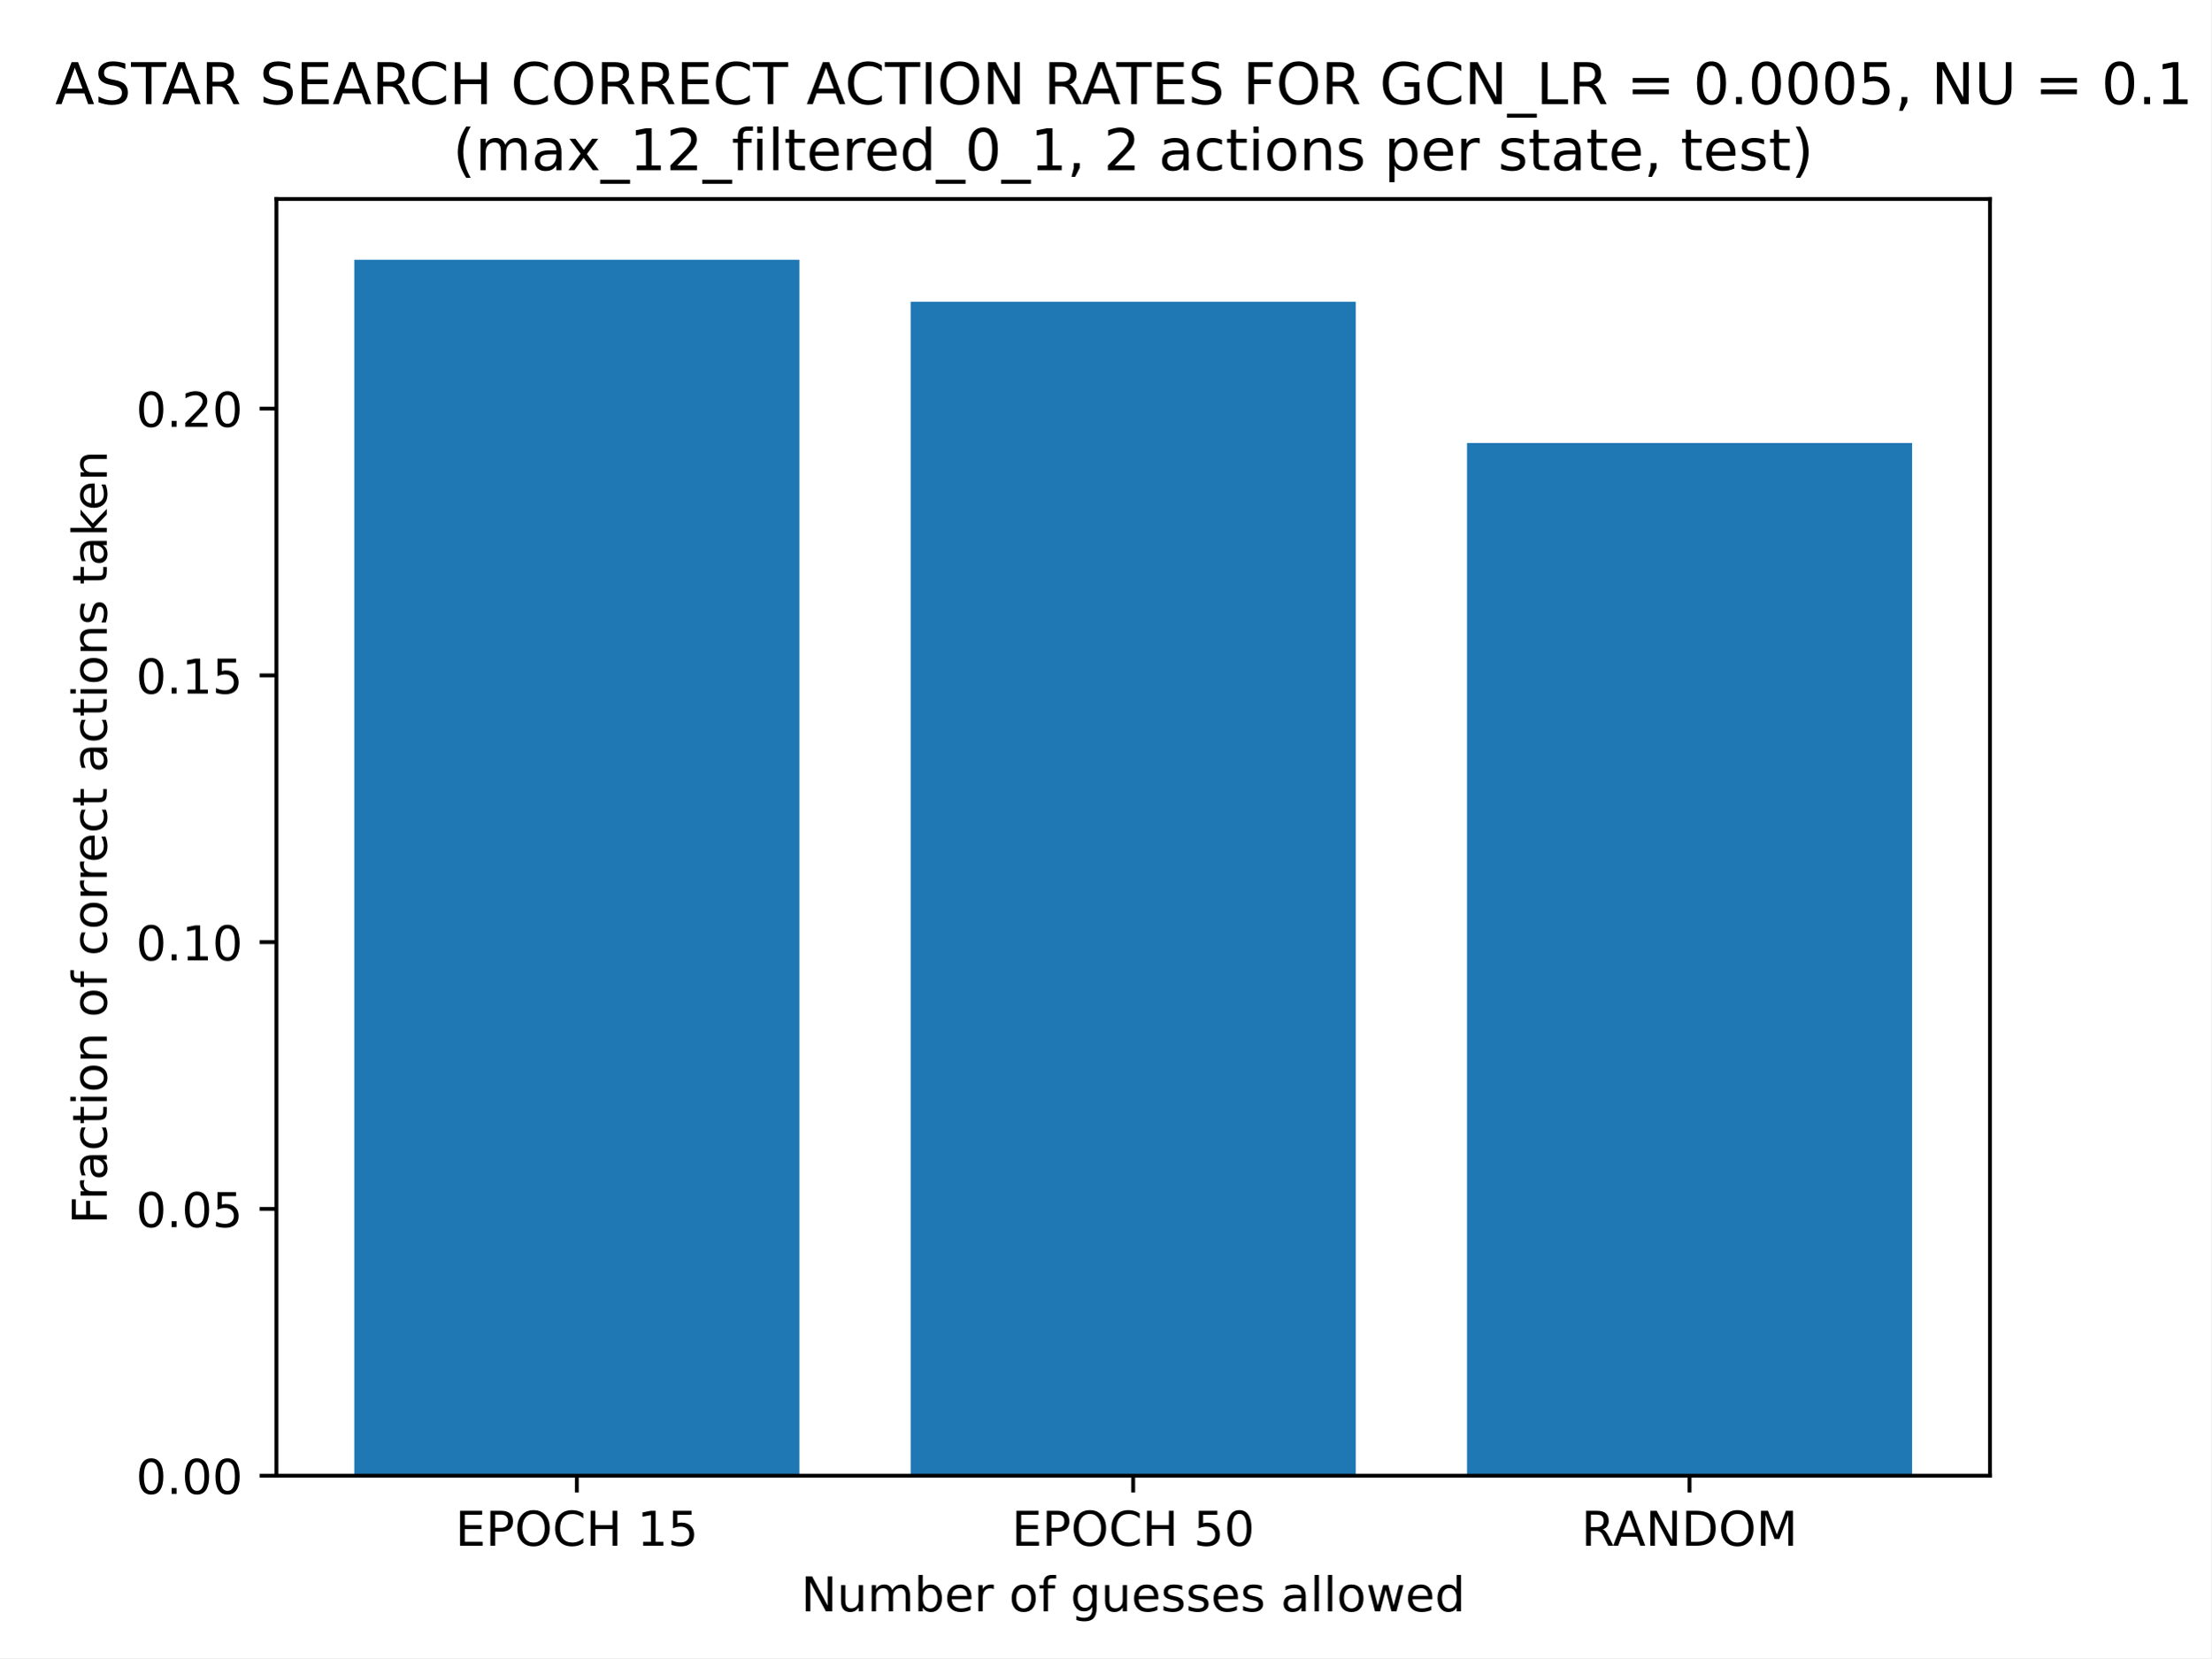
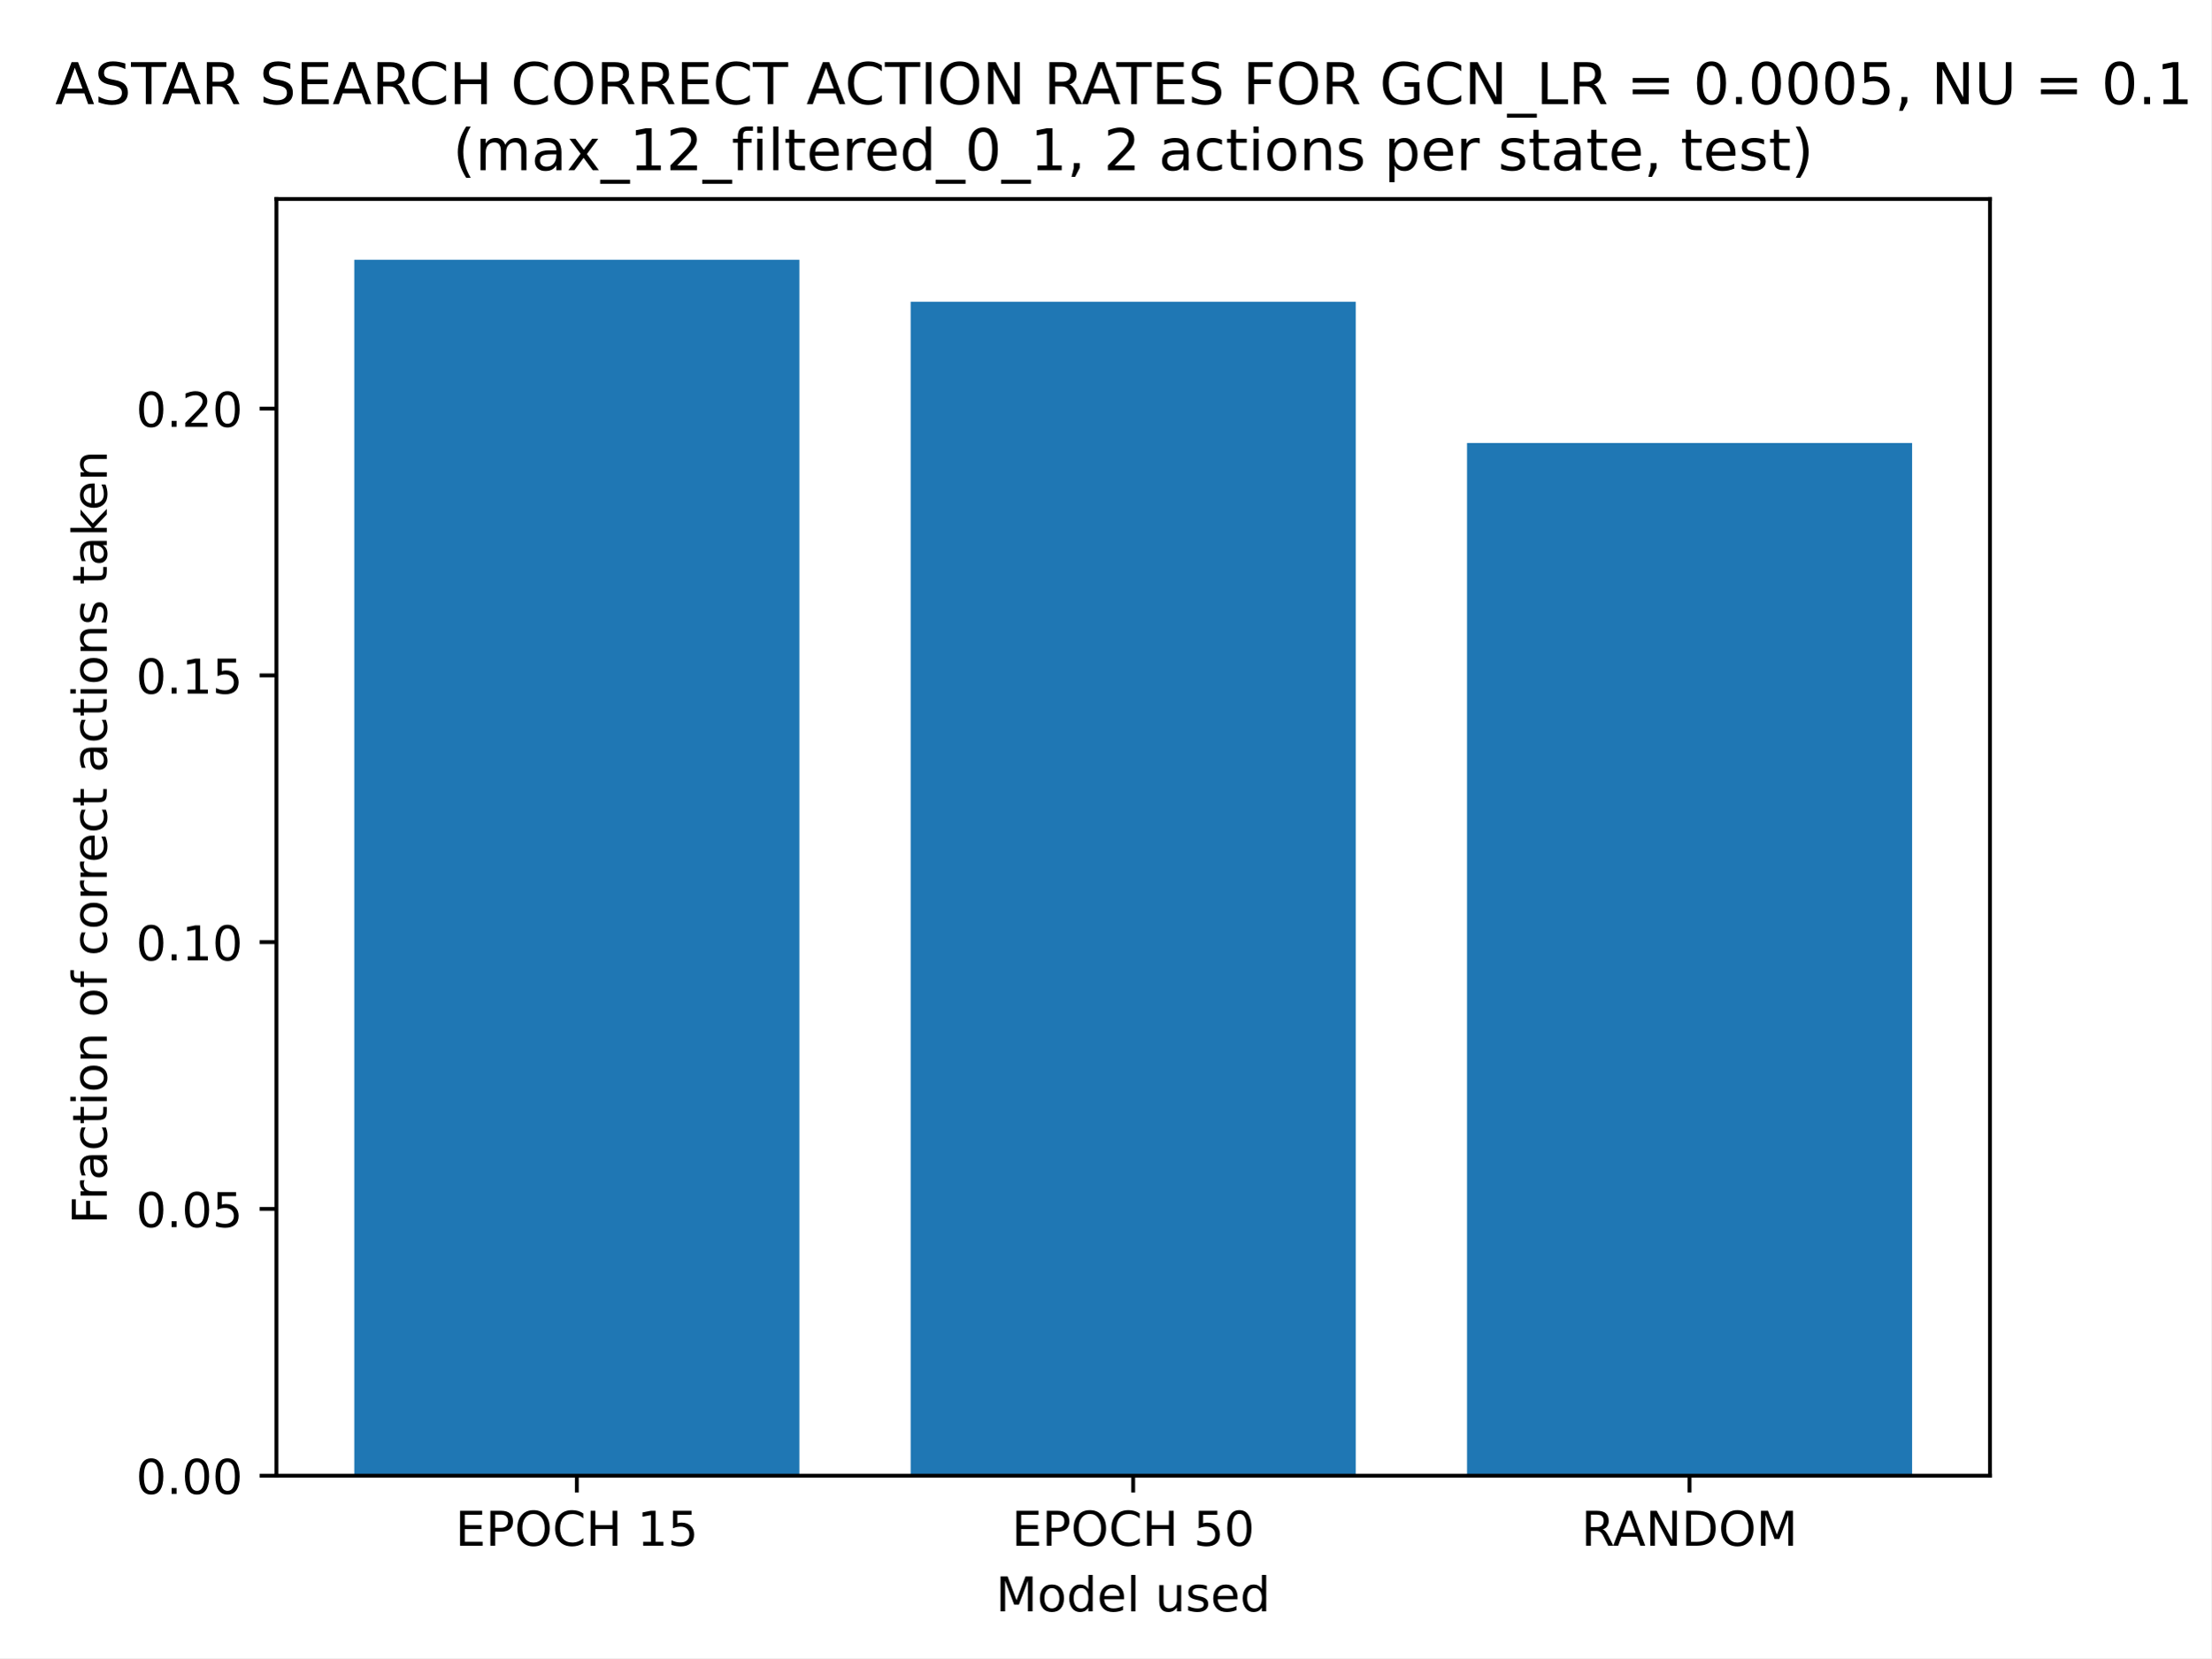
<svg xmlns="http://www.w3.org/2000/svg" xmlns:xlink="http://www.w3.org/1999/xlink" width="460.8pt" height="345.6pt" viewBox="0 0 460.8 345.6" version="1.1">
  <defs>
    <style type="text/css">*{stroke-linejoin: round; stroke-linecap: butt}</style>
  </defs>
  <g id="figure_1">
    <g id="patch_1">
      <path d="M 0 345.6  L 460.8 345.6  L 460.8 0  L 0 0  z " style="fill: #ffffff" />
    </g>
    <g id="axes_1">
      <g id="patch_2">
        <path d="M 57.6 307.584  L 414.72 307.584  L 414.72 41.472  L 57.6 41.472  z " style="fill: #ffffff" />
      </g>
      <g id="patch_3">
-         <path d="M 73.833 307.584  L 166.591 307.584  L 166.591 54.144  L 73.833 54.144  z " clip-path="url(#p51d6f5116d)" style="fill: #1f77b4" />
+         <path d="M 73.833 307.584  L 166.591 307.584  L 166.591 54.144  L 73.833 54.144  z " clip-path="url(#p8cebf05cd3)" style="fill: #1f77b4" />
      </g>
      <g id="patch_4">
-         <path d="M 189.781 307.584  L 282.539 307.584  L 282.539 62.894  L 189.781 62.894  z " clip-path="url(#p51d6f5116d)" style="fill: #1f77b4" />
+         <path d="M 189.781 307.584  L 282.539 307.584  L 282.539 62.894  L 189.781 62.894  z " clip-path="url(#p8cebf05cd3)" style="fill: #1f77b4" />
      </g>
      <g id="patch_5">
-         <path d="M 305.729 307.584  L 398.487 307.584  L 398.487 92.338  L 305.729 92.338  z " clip-path="url(#p51d6f5116d)" style="fill: #1f77b4" />
+         <path d="M 305.729 307.584  L 398.487 307.584  L 398.487 92.338  L 305.729 92.338  z " clip-path="url(#p8cebf05cd3)" style="fill: #1f77b4" />
      </g>
      <g id="matplotlib.axis_1">
        <g id="xtick_1">
          <g id="line2d_1">
            <defs>
-               <path id="m2652125ee1" d="M 0 0  L 0 3.5  " style="stroke: #000000; stroke-width: 0.8" />
+               <path id="m533212bc8c" d="M 0 0  L 0 3.5  " style="stroke: #000000; stroke-width: 0.8" />
            </defs>
            <g>
-               <use xlink:href="#m2652125ee1" x="120.212" y="307.584" style="stroke: #000000; stroke-width: 0.8" />
+               <use xlink:href="#m533212bc8c" x="120.212" y="307.584" style="stroke: #000000; stroke-width: 0.8" />
            </g>
          </g>
          <g id="text_1">
            <g transform="translate(94.89867 322.1824) scale(0.1 -0.1)">
              <defs>
                <path id="DejaVuSans-45" d="M 628 4666  L 3578 4666  L 3578 4134  L 1259 4134  L 1259 2753  L 3481 2753  L 3481 2222  L 1259 2222  L 1259 531  L 3634 531  L 3634 0  L 628 0  L 628 4666  z " transform="scale(0.015625)" />
                <path id="DejaVuSans-50" d="M 1259 4147  L 1259 2394  L 2053 2394  Q 2494 2394 2734 2622  Q 2975 2850 2975 3272  Q 2975 3691 2734 3919  Q 2494 4147 2053 4147  L 1259 4147  z M 628 4666  L 2053 4666  Q 2838 4666 3239 4311  Q 3641 3956 3641 3272  Q 3641 2581 3239 2228  Q 2838 1875 2053 1875  L 1259 1875  L 1259 0  L 628 0  L 628 4666  z " transform="scale(0.015625)" />
                <path id="DejaVuSans-4f" d="M 2522 4238  Q 1834 4238 1429 3725  Q 1025 3213 1025 2328  Q 1025 1447 1429 934  Q 1834 422 2522 422  Q 3209 422 3611 934  Q 4013 1447 4013 2328  Q 4013 3213 3611 3725  Q 3209 4238 2522 4238  z M 2522 4750  Q 3503 4750 4090 4092  Q 4678 3434 4678 2328  Q 4678 1225 4090 567  Q 3503 -91 2522 -91  Q 1538 -91 948 565  Q 359 1222 359 2328  Q 359 3434 948 4092  Q 1538 4750 2522 4750  z " transform="scale(0.015625)" />
                <path id="DejaVuSans-43" d="M 4122 4306  L 4122 3641  Q 3803 3938 3442 4084  Q 3081 4231 2675 4231  Q 1875 4231 1450 3742  Q 1025 3253 1025 2328  Q 1025 1406 1450 917  Q 1875 428 2675 428  Q 3081 428 3442 575  Q 3803 722 4122 1019  L 4122 359  Q 3791 134 3420 21  Q 3050 -91 2638 -91  Q 1578 -91 968 557  Q 359 1206 359 2328  Q 359 3453 968 4101  Q 1578 4750 2638 4750  Q 3056 4750 3426 4639  Q 3797 4528 4122 4306  z " transform="scale(0.015625)" />
                <path id="DejaVuSans-48" d="M 628 4666  L 1259 4666  L 1259 2753  L 3553 2753  L 3553 4666  L 4184 4666  L 4184 0  L 3553 0  L 3553 2222  L 1259 2222  L 1259 0  L 628 0  L 628 4666  z " transform="scale(0.015625)" />
                <path id="DejaVuSans-20" transform="scale(0.015625)" />
                <path id="DejaVuSans-31" d="M 794 531  L 1825 531  L 1825 4091  L 703 3866  L 703 4441  L 1819 4666  L 2450 4666  L 2450 531  L 3481 531  L 3481 0  L 794 0  L 794 531  z " transform="scale(0.015625)" />
                <path id="DejaVuSans-35" d="M 691 4666  L 3169 4666  L 3169 4134  L 1269 4134  L 1269 2991  Q 1406 3038 1543 3061  Q 1681 3084 1819 3084  Q 2600 3084 3056 2656  Q 3513 2228 3513 1497  Q 3513 744 3044 326  Q 2575 -91 1722 -91  Q 1428 -91 1123 -41  Q 819 9 494 109  L 494 744  Q 775 591 1075 516  Q 1375 441 1709 441  Q 2250 441 2565 725  Q 2881 1009 2881 1497  Q 2881 1984 2565 2268  Q 2250 2553 1709 2553  Q 1456 2553 1204 2497  Q 953 2441 691 2322  L 691 4666  z " transform="scale(0.015625)" />
              </defs>
              <use xlink:href="#DejaVuSans-45" />
              <use xlink:href="#DejaVuSans-50" x="63.184" />
              <use xlink:href="#DejaVuSans-4f" x="123.486" />
              <use xlink:href="#DejaVuSans-43" x="202.197" />
              <use xlink:href="#DejaVuSans-48" x="272.021" />
              <use xlink:href="#DejaVuSans-20" x="347.217" />
              <use xlink:href="#DejaVuSans-31" x="379.004" />
              <use xlink:href="#DejaVuSans-35" x="442.627" />
            </g>
          </g>
        </g>
        <g id="xtick_2">
          <g id="line2d_2">
            <g>
-               <use xlink:href="#m2652125ee1" x="236.16" y="307.584" style="stroke: #000000; stroke-width: 0.8" />
+               <use xlink:href="#m533212bc8c" x="236.16" y="307.584" style="stroke: #000000; stroke-width: 0.8" />
            </g>
          </g>
          <g id="text_2">
            <g transform="translate(210.8467 322.1824) scale(0.1 -0.1)">
              <defs>
                <path id="DejaVuSans-30" d="M 2034 4250  Q 1547 4250 1301 3770  Q 1056 3291 1056 2328  Q 1056 1369 1301 889  Q 1547 409 2034 409  Q 2525 409 2770 889  Q 3016 1369 3016 2328  Q 3016 3291 2770 3770  Q 2525 4250 2034 4250  z M 2034 4750  Q 2819 4750 3233 4129  Q 3647 3509 3647 2328  Q 3647 1150 3233 529  Q 2819 -91 2034 -91  Q 1250 -91 836 529  Q 422 1150 422 2328  Q 422 3509 836 4129  Q 1250 4750 2034 4750  z " transform="scale(0.015625)" />
              </defs>
              <use xlink:href="#DejaVuSans-45" />
              <use xlink:href="#DejaVuSans-50" x="63.184" />
              <use xlink:href="#DejaVuSans-4f" x="123.486" />
              <use xlink:href="#DejaVuSans-43" x="202.197" />
              <use xlink:href="#DejaVuSans-48" x="272.021" />
              <use xlink:href="#DejaVuSans-20" x="347.217" />
              <use xlink:href="#DejaVuSans-35" x="379.004" />
              <use xlink:href="#DejaVuSans-30" x="442.627" />
            </g>
          </g>
        </g>
        <g id="xtick_3">
          <g id="line2d_3">
            <g>
-               <use xlink:href="#m2652125ee1" x="352.108" y="307.584" style="stroke: #000000; stroke-width: 0.8" />
+               <use xlink:href="#m533212bc8c" x="352.108" y="307.584" style="stroke: #000000; stroke-width: 0.8" />
            </g>
          </g>
          <g id="text_3">
            <g transform="translate(329.5729 322.1824) scale(0.1 -0.1)">
              <defs>
                <path id="DejaVuSans-52" d="M 2841 2188  Q 3044 2119 3236 1894  Q 3428 1669 3622 1275  L 4263 0  L 3584 0  L 2988 1197  Q 2756 1666 2539 1819  Q 2322 1972 1947 1972  L 1259 1972  L 1259 0  L 628 0  L 628 4666  L 2053 4666  Q 2853 4666 3247 4331  Q 3641 3997 3641 3322  Q 3641 2881 3436 2590  Q 3231 2300 2841 2188  z M 1259 4147  L 1259 2491  L 2053 2491  Q 2509 2491 2742 2702  Q 2975 2913 2975 3322  Q 2975 3731 2742 3939  Q 2509 4147 2053 4147  L 1259 4147  z " transform="scale(0.015625)" />
                <path id="DejaVuSans-41" d="M 2188 4044  L 1331 1722  L 3047 1722  L 2188 4044  z M 1831 4666  L 2547 4666  L 4325 0  L 3669 0  L 3244 1197  L 1141 1197  L 716 0  L 50 0  L 1831 4666  z " transform="scale(0.015625)" />
                <path id="DejaVuSans-4e" d="M 628 4666  L 1478 4666  L 3547 763  L 3547 4666  L 4159 4666  L 4159 0  L 3309 0  L 1241 3903  L 1241 0  L 628 0  L 628 4666  z " transform="scale(0.015625)" />
                <path id="DejaVuSans-44" d="M 1259 4147  L 1259 519  L 2022 519  Q 2988 519 3436 956  Q 3884 1394 3884 2338  Q 3884 3275 3436 3711  Q 2988 4147 2022 4147  L 1259 4147  z M 628 4666  L 1925 4666  Q 3281 4666 3915 4102  Q 4550 3538 4550 2338  Q 4550 1131 3912 565  Q 3275 0 1925 0  L 628 0  L 628 4666  z " transform="scale(0.015625)" />
                <path id="DejaVuSans-4d" d="M 628 4666  L 1569 4666  L 2759 1491  L 3956 4666  L 4897 4666  L 4897 0  L 4281 0  L 4281 4097  L 3078 897  L 2444 897  L 1241 4097  L 1241 0  L 628 0  L 628 4666  z " transform="scale(0.015625)" />
              </defs>
              <use xlink:href="#DejaVuSans-52" />
              <use xlink:href="#DejaVuSans-41" x="65.482" />
              <use xlink:href="#DejaVuSans-4e" x="133.891" />
              <use xlink:href="#DejaVuSans-44" x="208.695" />
              <use xlink:href="#DejaVuSans-4f" x="285.697" />
              <use xlink:href="#DejaVuSans-4d" x="364.408" />
            </g>
          </g>
        </g>
        <g id="text_4">
-           <g transform="translate(166.9358 335.8606) scale(0.1 -0.1)">
+           <g transform="translate(207.5334 335.8606) scale(0.1 -0.1)">
            <defs>
+               <path id="DejaVuSans-6f" d="M 1959 3097  Q 1497 3097 1228 2736  Q 959 2375 959 1747  Q 959 1119 1226 758  Q 1494 397 1959 397  Q 2419 397 2687 759  Q 2956 1122 2956 1747  Q 2956 2369 2687 2733  Q 2419 3097 1959 3097  z M 1959 3584  Q 2709 3584 3137 3096  Q 3566 2609 3566 1747  Q 3566 888 3137 398  Q 2709 -91 1959 -91  Q 1206 -91 779 398  Q 353 888 353 1747  Q 353 2609 779 3096  Q 1206 3584 1959 3584  z " transform="scale(0.015625)" />
+               <path id="DejaVuSans-64" d="M 2906 2969  L 2906 4863  L 3481 4863  L 3481 0  L 2906 0  L 2906 525  Q 2725 213 2448 61  Q 2172 -91 1784 -91  Q 1150 -91 751 415  Q 353 922 353 1747  Q 353 2572 751 3078  Q 1150 3584 1784 3584  Q 2172 3584 2448 3432  Q 2725 3281 2906 2969  z M 947 1747  Q 947 1113 1208 752  Q 1469 391 1925 391  Q 2381 391 2643 752  Q 2906 1113 2906 1747  Q 2906 2381 2643 2742  Q 2381 3103 1925 3103  Q 1469 3103 1208 2742  Q 947 2381 947 1747  z " transform="scale(0.015625)" />
+               <path id="DejaVuSans-65" d="M 3597 1894  L 3597 1613  L 953 1613  Q 991 1019 1311 708  Q 1631 397 2203 397  Q 2534 397 2845 478  Q 3156 559 3463 722  L 3463 178  Q 3153 47 2828 -22  Q 2503 -91 2169 -91  Q 1331 -91 842 396  Q 353 884 353 1716  Q 353 2575 817 3079  Q 1281 3584 2069 3584  Q 2775 3584 3186 3129  Q 3597 2675 3597 1894  z M 3022 2063  Q 3016 2534 2758 2815  Q 2500 3097 2075 3097  Q 1594 3097 1305 2825  Q 1016 2553 972 2059  L 3022 2063  z " transform="scale(0.015625)" />
+               <path id="DejaVuSans-6c" d="M 603 4863  L 1178 4863  L 1178 0  L 603 0  L 603 4863  z " transform="scale(0.015625)" />
              <path id="DejaVuSans-75" d="M 544 1381  L 544 3500  L 1119 3500  L 1119 1403  Q 1119 906 1312 657  Q 1506 409 1894 409  Q 2359 409 2629 706  Q 2900 1003 2900 1516  L 2900 3500  L 3475 3500  L 3475 0  L 2900 0  L 2900 538  Q 2691 219 2414 64  Q 2138 -91 1772 -91  Q 1169 -91 856 284  Q 544 659 544 1381  z M 1991 3584  L 1991 3584  z " transform="scale(0.015625)" />
-               <path id="DejaVuSans-6d" d="M 3328 2828  Q 3544 3216 3844 3400  Q 4144 3584 4550 3584  Q 5097 3584 5394 3201  Q 5691 2819 5691 2113  L 5691 0  L 5113 0  L 5113 2094  Q 5113 2597 4934 2840  Q 4756 3084 4391 3084  Q 3944 3084 3684 2787  Q 3425 2491 3425 1978  L 3425 0  L 2847 0  L 2847 2094  Q 2847 2600 2669 2842  Q 2491 3084 2119 3084  Q 1678 3084 1418 2786  Q 1159 2488 1159 1978  L 1159 0  L 581 0  L 581 3500  L 1159 3500  L 1159 2956  Q 1356 3278 1631 3431  Q 1906 3584 2284 3584  Q 2666 3584 2933 3390  Q 3200 3197 3328 2828  z " transform="scale(0.015625)" />
-               <path id="DejaVuSans-62" d="M 3116 1747  Q 3116 2381 2855 2742  Q 2594 3103 2138 3103  Q 1681 3103 1420 2742  Q 1159 2381 1159 1747  Q 1159 1113 1420 752  Q 1681 391 2138 391  Q 2594 391 2855 752  Q 3116 1113 3116 1747  z M 1159 2969  Q 1341 3281 1617 3432  Q 1894 3584 2278 3584  Q 2916 3584 3314 3078  Q 3713 2572 3713 1747  Q 3713 922 3314 415  Q 2916 -91 2278 -91  Q 1894 -91 1617 61  Q 1341 213 1159 525  L 1159 0  L 581 0  L 581 4863  L 1159 4863  L 1159 2969  z " transform="scale(0.015625)" />
-               <path id="DejaVuSans-65" d="M 3597 1894  L 3597 1613  L 953 1613  Q 991 1019 1311 708  Q 1631 397 2203 397  Q 2534 397 2845 478  Q 3156 559 3463 722  L 3463 178  Q 3153 47 2828 -22  Q 2503 -91 2169 -91  Q 1331 -91 842 396  Q 353 884 353 1716  Q 353 2575 817 3079  Q 1281 3584 2069 3584  Q 2775 3584 3186 3129  Q 3597 2675 3597 1894  z M 3022 2063  Q 3016 2534 2758 2815  Q 2500 3097 2075 3097  Q 1594 3097 1305 2825  Q 1016 2553 972 2059  L 3022 2063  z " transform="scale(0.015625)" />
-               <path id="DejaVuSans-72" d="M 2631 2963  Q 2534 3019 2420 3045  Q 2306 3072 2169 3072  Q 1681 3072 1420 2755  Q 1159 2438 1159 1844  L 1159 0  L 581 0  L 581 3500  L 1159 3500  L 1159 2956  Q 1341 3275 1631 3429  Q 1922 3584 2338 3584  Q 2397 3584 2469 3576  Q 2541 3569 2628 3553  L 2631 2963  z " transform="scale(0.015625)" />
-               <path id="DejaVuSans-6f" d="M 1959 3097  Q 1497 3097 1228 2736  Q 959 2375 959 1747  Q 959 1119 1226 758  Q 1494 397 1959 397  Q 2419 397 2687 759  Q 2956 1122 2956 1747  Q 2956 2369 2687 2733  Q 2419 3097 1959 3097  z M 1959 3584  Q 2709 3584 3137 3096  Q 3566 2609 3566 1747  Q 3566 888 3137 398  Q 2709 -91 1959 -91  Q 1206 -91 779 398  Q 353 888 353 1747  Q 353 2609 779 3096  Q 1206 3584 1959 3584  z " transform="scale(0.015625)" />
-               <path id="DejaVuSans-66" d="M 2375 4863  L 2375 4384  L 1825 4384  Q 1516 4384 1395 4259  Q 1275 4134 1275 3809  L 1275 3500  L 2222 3500  L 2222 3053  L 1275 3053  L 1275 0  L 697 0  L 697 3053  L 147 3053  L 147 3500  L 697 3500  L 697 3744  Q 697 4328 969 4595  Q 1241 4863 1831 4863  L 2375 4863  z " transform="scale(0.015625)" />
-               <path id="DejaVuSans-67" d="M 2906 1791  Q 2906 2416 2648 2759  Q 2391 3103 1925 3103  Q 1463 3103 1205 2759  Q 947 2416 947 1791  Q 947 1169 1205 825  Q 1463 481 1925 481  Q 2391 481 2648 825  Q 2906 1169 2906 1791  z M 3481 434  Q 3481 -459 3084 -895  Q 2688 -1331 1869 -1331  Q 1566 -1331 1297 -1286  Q 1028 -1241 775 -1147  L 775 -588  Q 1028 -725 1275 -790  Q 1522 -856 1778 -856  Q 2344 -856 2625 -561  Q 2906 -266 2906 331  L 2906 616  Q 2728 306 2450 153  Q 2172 0 1784 0  Q 1141 0 747 490  Q 353 981 353 1791  Q 353 2603 747 3093  Q 1141 3584 1784 3584  Q 2172 3584 2450 3431  Q 2728 3278 2906 2969  L 2906 3500  L 3481 3500  L 3481 434  z " transform="scale(0.015625)" />
              <path id="DejaVuSans-73" d="M 2834 3397  L 2834 2853  Q 2591 2978 2328 3040  Q 2066 3103 1784 3103  Q 1356 3103 1142 2972  Q 928 2841 928 2578  Q 928 2378 1081 2264  Q 1234 2150 1697 2047  L 1894 2003  Q 2506 1872 2764 1633  Q 3022 1394 3022 966  Q 3022 478 2636 193  Q 2250 -91 1575 -91  Q 1294 -91 989 -36  Q 684 19 347 128  L 347 722  Q 666 556 975 473  Q 1284 391 1588 391  Q 1994 391 2212 530  Q 2431 669 2431 922  Q 2431 1156 2273 1281  Q 2116 1406 1581 1522  L 1381 1569  Q 847 1681 609 1914  Q 372 2147 372 2553  Q 372 3047 722 3315  Q 1072 3584 1716 3584  Q 2034 3584 2315 3537  Q 2597 3491 2834 3397  z " transform="scale(0.015625)" />
-               <path id="DejaVuSans-61" d="M 2194 1759  Q 1497 1759 1228 1600  Q 959 1441 959 1056  Q 959 750 1161 570  Q 1363 391 1709 391  Q 2188 391 2477 730  Q 2766 1069 2766 1631  L 2766 1759  L 2194 1759  z M 3341 1997  L 3341 0  L 2766 0  L 2766 531  Q 2569 213 2275 61  Q 1981 -91 1556 -91  Q 1019 -91 701 211  Q 384 513 384 1019  Q 384 1609 779 1909  Q 1175 2209 1959 2209  L 2766 2209  L 2766 2266  Q 2766 2663 2505 2880  Q 2244 3097 1772 3097  Q 1472 3097 1187 3025  Q 903 2953 641 2809  L 641 3341  Q 956 3463 1253 3523  Q 1550 3584 1831 3584  Q 2591 3584 2966 3190  Q 3341 2797 3341 1997  z " transform="scale(0.015625)" />
-               <path id="DejaVuSans-6c" d="M 603 4863  L 1178 4863  L 1178 0  L 603 0  L 603 4863  z " transform="scale(0.015625)" />
-               <path id="DejaVuSans-77" d="M 269 3500  L 844 3500  L 1563 769  L 2278 3500  L 2956 3500  L 3675 769  L 4391 3500  L 4966 3500  L 4050 0  L 3372 0  L 2619 2869  L 1863 0  L 1184 0  L 269 3500  z " transform="scale(0.015625)" />
-               <path id="DejaVuSans-64" d="M 2906 2969  L 2906 4863  L 3481 4863  L 3481 0  L 2906 0  L 2906 525  Q 2725 213 2448 61  Q 2172 -91 1784 -91  Q 1150 -91 751 415  Q 353 922 353 1747  Q 353 2572 751 3078  Q 1150 3584 1784 3584  Q 2172 3584 2448 3432  Q 2725 3281 2906 2969  z M 947 1747  Q 947 1113 1208 752  Q 1469 391 1925 391  Q 2381 391 2643 752  Q 2906 1113 2906 1747  Q 2906 2381 2643 2742  Q 2381 3103 1925 3103  Q 1469 3103 1208 2742  Q 947 2381 947 1747  z " transform="scale(0.015625)" />
            </defs>
-             <use xlink:href="#DejaVuSans-4e" />
-             <use xlink:href="#DejaVuSans-75" x="74.805" />
-             <use xlink:href="#DejaVuSans-6d" x="138.184" />
-             <use xlink:href="#DejaVuSans-62" x="235.596" />
-             <use xlink:href="#DejaVuSans-65" x="299.072" />
-             <use xlink:href="#DejaVuSans-72" x="360.596" />
-             <use xlink:href="#DejaVuSans-20" x="401.709" />
-             <use xlink:href="#DejaVuSans-6f" x="433.496" />
-             <use xlink:href="#DejaVuSans-66" x="494.678" />
-             <use xlink:href="#DejaVuSans-20" x="529.883" />
-             <use xlink:href="#DejaVuSans-67" x="561.67" />
-             <use xlink:href="#DejaVuSans-75" x="625.146" />
-             <use xlink:href="#DejaVuSans-65" x="688.525" />
-             <use xlink:href="#DejaVuSans-73" x="750.049" />
-             <use xlink:href="#DejaVuSans-73" x="802.148" />
-             <use xlink:href="#DejaVuSans-65" x="854.248" />
-             <use xlink:href="#DejaVuSans-73" x="915.771" />
-             <use xlink:href="#DejaVuSans-20" x="967.871" />
-             <use xlink:href="#DejaVuSans-61" x="999.658" />
-             <use xlink:href="#DejaVuSans-6c" x="1060.938" />
-             <use xlink:href="#DejaVuSans-6c" x="1088.721" />
-             <use xlink:href="#DejaVuSans-6f" x="1116.504" />
-             <use xlink:href="#DejaVuSans-77" x="1177.686" />
-             <use xlink:href="#DejaVuSans-65" x="1259.473" />
-             <use xlink:href="#DejaVuSans-64" x="1320.996" />
+             <use xlink:href="#DejaVuSans-4d" />
+             <use xlink:href="#DejaVuSans-6f" x="86.279" />
+             <use xlink:href="#DejaVuSans-64" x="147.461" />
+             <use xlink:href="#DejaVuSans-65" x="210.938" />
+             <use xlink:href="#DejaVuSans-6c" x="272.461" />
+             <use xlink:href="#DejaVuSans-20" x="300.244" />
+             <use xlink:href="#DejaVuSans-75" x="332.031" />
+             <use xlink:href="#DejaVuSans-73" x="395.41" />
+             <use xlink:href="#DejaVuSans-65" x="447.51" />
+             <use xlink:href="#DejaVuSans-64" x="509.033" />
          </g>
        </g>
      </g>
      <g id="matplotlib.axis_2">
        <g id="ytick_1">
          <g id="line2d_4">
            <defs>
-               <path id="m5767af93ce" d="M 0 0  L -3.5 0  " style="stroke: #000000; stroke-width: 0.8" />
+               <path id="m6655003439" d="M 0 0  L -3.5 0  " style="stroke: #000000; stroke-width: 0.8" />
            </defs>
            <g>
-               <use xlink:href="#m5767af93ce" x="57.6" y="307.584" style="stroke: #000000; stroke-width: 0.8" />
+               <use xlink:href="#m6655003439" x="57.6" y="307.584" style="stroke: #000000; stroke-width: 0.8" />
            </g>
          </g>
          <g id="text_5">
            <g transform="translate(28.33438 311.3832) scale(0.1 -0.1)">
              <defs>
                <path id="DejaVuSans-2e" d="M 684 794  L 1344 794  L 1344 0  L 684 0  L 684 794  z " transform="scale(0.015625)" />
              </defs>
              <use xlink:href="#DejaVuSans-30" />
              <use xlink:href="#DejaVuSans-2e" x="63.623" />
              <use xlink:href="#DejaVuSans-30" x="95.41" />
              <use xlink:href="#DejaVuSans-30" x="159.033" />
            </g>
          </g>
        </g>
        <g id="ytick_2">
          <g id="line2d_5">
            <g>
-               <use xlink:href="#m5767af93ce" x="57.6" y="251.977" style="stroke: #000000; stroke-width: 0.8" />
+               <use xlink:href="#m6655003439" x="57.6" y="251.977" style="stroke: #000000; stroke-width: 0.8" />
            </g>
          </g>
          <g id="text_6">
            <g transform="translate(28.33438 255.7764) scale(0.1 -0.1)">
              <use xlink:href="#DejaVuSans-30" />
              <use xlink:href="#DejaVuSans-2e" x="63.623" />
              <use xlink:href="#DejaVuSans-30" x="95.41" />
              <use xlink:href="#DejaVuSans-35" x="159.033" />
            </g>
          </g>
        </g>
        <g id="ytick_3">
          <g id="line2d_6">
            <g>
-               <use xlink:href="#m5767af93ce" x="57.6" y="196.37" style="stroke: #000000; stroke-width: 0.8" />
+               <use xlink:href="#m6655003439" x="57.6" y="196.37" style="stroke: #000000; stroke-width: 0.8" />
            </g>
          </g>
          <g id="text_7">
            <g transform="translate(28.33438 200.1696) scale(0.1 -0.1)">
              <use xlink:href="#DejaVuSans-30" />
              <use xlink:href="#DejaVuSans-2e" x="63.623" />
              <use xlink:href="#DejaVuSans-31" x="95.41" />
              <use xlink:href="#DejaVuSans-30" x="159.033" />
            </g>
          </g>
        </g>
        <g id="ytick_4">
          <g id="line2d_7">
            <g>
-               <use xlink:href="#m5767af93ce" x="57.6" y="140.764" style="stroke: #000000; stroke-width: 0.8" />
+               <use xlink:href="#m6655003439" x="57.6" y="140.764" style="stroke: #000000; stroke-width: 0.8" />
            </g>
          </g>
          <g id="text_8">
            <g transform="translate(28.33438 144.5627) scale(0.1 -0.1)">
              <use xlink:href="#DejaVuSans-30" />
              <use xlink:href="#DejaVuSans-2e" x="63.623" />
              <use xlink:href="#DejaVuSans-31" x="95.41" />
              <use xlink:href="#DejaVuSans-35" x="159.033" />
            </g>
          </g>
        </g>
        <g id="ytick_5">
          <g id="line2d_8">
            <g>
-               <use xlink:href="#m5767af93ce" x="57.6" y="85.157" style="stroke: #000000; stroke-width: 0.8" />
+               <use xlink:href="#m6655003439" x="57.6" y="85.157" style="stroke: #000000; stroke-width: 0.8" />
            </g>
          </g>
          <g id="text_9">
            <g transform="translate(28.33438 88.95592) scale(0.1 -0.1)">
              <defs>
                <path id="DejaVuSans-32" d="M 1228 531  L 3431 531  L 3431 0  L 469 0  L 469 531  Q 828 903 1448 1529  Q 2069 2156 2228 2338  Q 2531 2678 2651 2914  Q 2772 3150 2772 3378  Q 2772 3750 2511 3984  Q 2250 4219 1831 4219  Q 1534 4219 1204 4116  Q 875 4013 500 3803  L 500 4441  Q 881 4594 1212 4672  Q 1544 4750 1819 4750  Q 2544 4750 2975 4387  Q 3406 4025 3406 3419  Q 3406 3131 3298 2873  Q 3191 2616 2906 2266  Q 2828 2175 2409 1742  Q 1991 1309 1228 531  z " transform="scale(0.015625)" />
              </defs>
              <use xlink:href="#DejaVuSans-30" />
              <use xlink:href="#DejaVuSans-2e" x="63.623" />
              <use xlink:href="#DejaVuSans-32" x="95.41" />
              <use xlink:href="#DejaVuSans-30" x="159.033" />
            </g>
          </g>
        </g>
        <g id="text_10">
          <g transform="translate(22.25469 255.1475) rotate(-90) scale(0.1 -0.1)">
            <defs>
              <path id="DejaVuSans-46" d="M 628 4666  L 3309 4666  L 3309 4134  L 1259 4134  L 1259 2759  L 3109 2759  L 3109 2228  L 1259 2228  L 1259 0  L 628 0  L 628 4666  z " transform="scale(0.015625)" />
+               <path id="DejaVuSans-72" d="M 2631 2963  Q 2534 3019 2420 3045  Q 2306 3072 2169 3072  Q 1681 3072 1420 2755  Q 1159 2438 1159 1844  L 1159 0  L 581 0  L 581 3500  L 1159 3500  L 1159 2956  Q 1341 3275 1631 3429  Q 1922 3584 2338 3584  Q 2397 3584 2469 3576  Q 2541 3569 2628 3553  L 2631 2963  z " transform="scale(0.015625)" />
+               <path id="DejaVuSans-61" d="M 2194 1759  Q 1497 1759 1228 1600  Q 959 1441 959 1056  Q 959 750 1161 570  Q 1363 391 1709 391  Q 2188 391 2477 730  Q 2766 1069 2766 1631  L 2766 1759  L 2194 1759  z M 3341 1997  L 3341 0  L 2766 0  L 2766 531  Q 2569 213 2275 61  Q 1981 -91 1556 -91  Q 1019 -91 701 211  Q 384 513 384 1019  Q 384 1609 779 1909  Q 1175 2209 1959 2209  L 2766 2209  L 2766 2266  Q 2766 2663 2505 2880  Q 2244 3097 1772 3097  Q 1472 3097 1187 3025  Q 903 2953 641 2809  L 641 3341  Q 956 3463 1253 3523  Q 1550 3584 1831 3584  Q 2591 3584 2966 3190  Q 3341 2797 3341 1997  z " transform="scale(0.015625)" />
              <path id="DejaVuSans-63" d="M 3122 3366  L 3122 2828  Q 2878 2963 2633 3030  Q 2388 3097 2138 3097  Q 1578 3097 1268 2742  Q 959 2388 959 1747  Q 959 1106 1268 751  Q 1578 397 2138 397  Q 2388 397 2633 464  Q 2878 531 3122 666  L 3122 134  Q 2881 22 2623 -34  Q 2366 -91 2075 -91  Q 1284 -91 818 406  Q 353 903 353 1747  Q 353 2603 823 3093  Q 1294 3584 2113 3584  Q 2378 3584 2631 3529  Q 2884 3475 3122 3366  z " transform="scale(0.015625)" />
              <path id="DejaVuSans-74" d="M 1172 4494  L 1172 3500  L 2356 3500  L 2356 3053  L 1172 3053  L 1172 1153  Q 1172 725 1289 603  Q 1406 481 1766 481  L 2356 481  L 2356 0  L 1766 0  Q 1100 0 847 248  Q 594 497 594 1153  L 594 3053  L 172 3053  L 172 3500  L 594 3500  L 594 4494  L 1172 4494  z " transform="scale(0.015625)" />
              <path id="DejaVuSans-69" d="M 603 3500  L 1178 3500  L 1178 0  L 603 0  L 603 3500  z M 603 4863  L 1178 4863  L 1178 4134  L 603 4134  L 603 4863  z " transform="scale(0.015625)" />
              <path id="DejaVuSans-6e" d="M 3513 2113  L 3513 0  L 2938 0  L 2938 2094  Q 2938 2591 2744 2837  Q 2550 3084 2163 3084  Q 1697 3084 1428 2787  Q 1159 2491 1159 1978  L 1159 0  L 581 0  L 581 3500  L 1159 3500  L 1159 2956  Q 1366 3272 1645 3428  Q 1925 3584 2291 3584  Q 2894 3584 3203 3211  Q 3513 2838 3513 2113  z " transform="scale(0.015625)" />
+               <path id="DejaVuSans-66" d="M 2375 4863  L 2375 4384  L 1825 4384  Q 1516 4384 1395 4259  Q 1275 4134 1275 3809  L 1275 3500  L 2222 3500  L 2222 3053  L 1275 3053  L 1275 0  L 697 0  L 697 3053  L 147 3053  L 147 3500  L 697 3500  L 697 3744  Q 697 4328 969 4595  Q 1241 4863 1831 4863  L 2375 4863  z " transform="scale(0.015625)" />
              <path id="DejaVuSans-6b" d="M 581 4863  L 1159 4863  L 1159 1991  L 2875 3500  L 3609 3500  L 1753 1863  L 3688 0  L 2938 0  L 1159 1709  L 1159 0  L 581 0  L 581 4863  z " transform="scale(0.015625)" />
            </defs>
            <use xlink:href="#DejaVuSans-46" />
            <use xlink:href="#DejaVuSans-72" x="50.27" />
            <use xlink:href="#DejaVuSans-61" x="91.383" />
            <use xlink:href="#DejaVuSans-63" x="152.662" />
            <use xlink:href="#DejaVuSans-74" x="207.643" />
            <use xlink:href="#DejaVuSans-69" x="246.852" />
            <use xlink:href="#DejaVuSans-6f" x="274.635" />
            <use xlink:href="#DejaVuSans-6e" x="335.816" />
            <use xlink:href="#DejaVuSans-20" x="399.195" />
            <use xlink:href="#DejaVuSans-6f" x="430.982" />
            <use xlink:href="#DejaVuSans-66" x="492.164" />
            <use xlink:href="#DejaVuSans-20" x="527.369" />
            <use xlink:href="#DejaVuSans-63" x="559.156" />
            <use xlink:href="#DejaVuSans-6f" x="614.137" />
            <use xlink:href="#DejaVuSans-72" x="675.318" />
            <use xlink:href="#DejaVuSans-72" x="714.682" />
            <use xlink:href="#DejaVuSans-65" x="753.545" />
            <use xlink:href="#DejaVuSans-63" x="815.068" />
            <use xlink:href="#DejaVuSans-74" x="870.049" />
            <use xlink:href="#DejaVuSans-20" x="909.258" />
            <use xlink:href="#DejaVuSans-61" x="941.045" />
            <use xlink:href="#DejaVuSans-63" x="1002.324" />
            <use xlink:href="#DejaVuSans-74" x="1057.305" />
            <use xlink:href="#DejaVuSans-69" x="1096.514" />
            <use xlink:href="#DejaVuSans-6f" x="1124.297" />
            <use xlink:href="#DejaVuSans-6e" x="1185.479" />
            <use xlink:href="#DejaVuSans-73" x="1248.857" />
            <use xlink:href="#DejaVuSans-20" x="1300.957" />
            <use xlink:href="#DejaVuSans-74" x="1332.744" />
            <use xlink:href="#DejaVuSans-61" x="1371.953" />
            <use xlink:href="#DejaVuSans-6b" x="1433.232" />
            <use xlink:href="#DejaVuSans-65" x="1487.518" />
            <use xlink:href="#DejaVuSans-6e" x="1549.041" />
          </g>
        </g>
      </g>
      <g id="patch_6">
        <path d="M 57.6 307.584  L 57.6 41.472  " style="fill: none; stroke: #000000; stroke-width: 0.8; stroke-linejoin: miter; stroke-linecap: square" />
      </g>
      <g id="patch_7">
        <path d="M 414.72 307.584  L 414.72 41.472  " style="fill: none; stroke: #000000; stroke-width: 0.8; stroke-linejoin: miter; stroke-linecap: square" />
      </g>
      <g id="patch_8">
        <path d="M 57.6 307.584  L 414.72 307.584  " style="fill: none; stroke: #000000; stroke-width: 0.8; stroke-linejoin: miter; stroke-linecap: square" />
      </g>
      <g id="patch_9">
        <path d="M 57.6 41.472  L 414.72 41.472  " style="fill: none; stroke: #000000; stroke-width: 0.8; stroke-linejoin: miter; stroke-linecap: square" />
      </g>
      <g id="text_11">
        <g transform="translate(11.48813 21.70087) scale(0.12 -0.12)">
          <defs>
            <path id="DejaVuSans-53" d="M 3425 4513  L 3425 3897  Q 3066 4069 2747 4153  Q 2428 4238 2131 4238  Q 1616 4238 1336 4038  Q 1056 3838 1056 3469  Q 1056 3159 1242 3001  Q 1428 2844 1947 2747  L 2328 2669  Q 3034 2534 3370 2195  Q 3706 1856 3706 1288  Q 3706 609 3251 259  Q 2797 -91 1919 -91  Q 1588 -91 1214 -16  Q 841 59 441 206  L 441 856  Q 825 641 1194 531  Q 1563 422 1919 422  Q 2459 422 2753 634  Q 3047 847 3047 1241  Q 3047 1584 2836 1778  Q 2625 1972 2144 2069  L 1759 2144  Q 1053 2284 737 2584  Q 422 2884 422 3419  Q 422 4038 858 4394  Q 1294 4750 2059 4750  Q 2388 4750 2728 4690  Q 3069 4631 3425 4513  z " transform="scale(0.015625)" />
            <path id="DejaVuSans-54" d="M -19 4666  L 3928 4666  L 3928 4134  L 2272 4134  L 2272 0  L 1638 0  L 1638 4134  L -19 4134  L -19 4666  z " transform="scale(0.015625)" />
            <path id="DejaVuSans-49" d="M 628 4666  L 1259 4666  L 1259 0  L 628 0  L 628 4666  z " transform="scale(0.015625)" />
            <path id="DejaVuSans-47" d="M 3809 666  L 3809 1919  L 2778 1919  L 2778 2438  L 4434 2438  L 4434 434  Q 4069 175 3628 42  Q 3188 -91 2688 -91  Q 1594 -91 976 548  Q 359 1188 359 2328  Q 359 3472 976 4111  Q 1594 4750 2688 4750  Q 3144 4750 3555 4637  Q 3966 4525 4313 4306  L 4313 3634  Q 3963 3931 3569 4081  Q 3175 4231 2741 4231  Q 1884 4231 1454 3753  Q 1025 3275 1025 2328  Q 1025 1384 1454 906  Q 1884 428 2741 428  Q 3075 428 3337 486  Q 3600 544 3809 666  z " transform="scale(0.015625)" />
            <path id="DejaVuSans-5f" d="M 3263 -1063  L 3263 -1509  L -63 -1509  L -63 -1063  L 3263 -1063  z " transform="scale(0.015625)" />
            <path id="DejaVuSans-4c" d="M 628 4666  L 1259 4666  L 1259 531  L 3531 531  L 3531 0  L 628 0  L 628 4666  z " transform="scale(0.015625)" />
            <path id="DejaVuSans-3d" d="M 678 2906  L 4684 2906  L 4684 2381  L 678 2381  L 678 2906  z M 678 1631  L 4684 1631  L 4684 1100  L 678 1100  L 678 1631  z " transform="scale(0.015625)" />
            <path id="DejaVuSans-2c" d="M 750 794  L 1409 794  L 1409 256  L 897 -744  L 494 -744  L 750 256  L 750 794  z " transform="scale(0.015625)" />
            <path id="DejaVuSans-55" d="M 556 4666  L 1191 4666  L 1191 1831  Q 1191 1081 1462 751  Q 1734 422 2344 422  Q 2950 422 3222 751  Q 3494 1081 3494 1831  L 3494 4666  L 4128 4666  L 4128 1753  Q 4128 841 3676 375  Q 3225 -91 2344 -91  Q 1459 -91 1007 375  Q 556 841 556 1753  L 556 4666  z " transform="scale(0.015625)" />
          </defs>
          <use xlink:href="#DejaVuSans-41" />
          <use xlink:href="#DejaVuSans-53" x="68.408" />
          <use xlink:href="#DejaVuSans-54" x="131.885" />
          <use xlink:href="#DejaVuSans-41" x="185.219" />
          <use xlink:href="#DejaVuSans-52" x="253.627" />
          <use xlink:href="#DejaVuSans-20" x="323.109" />
          <use xlink:href="#DejaVuSans-53" x="354.896" />
          <use xlink:href="#DejaVuSans-45" x="418.373" />
          <use xlink:href="#DejaVuSans-41" x="481.557" />
          <use xlink:href="#DejaVuSans-52" x="549.965" />
          <use xlink:href="#DejaVuSans-43" x="614.447" />
          <use xlink:href="#DejaVuSans-48" x="684.271" />
          <use xlink:href="#DejaVuSans-20" x="759.467" />
          <use xlink:href="#DejaVuSans-43" x="791.254" />
          <use xlink:href="#DejaVuSans-4f" x="861.078" />
          <use xlink:href="#DejaVuSans-52" x="939.789" />
          <use xlink:href="#DejaVuSans-52" x="1009.271" />
          <use xlink:href="#DejaVuSans-45" x="1078.754" />
          <use xlink:href="#DejaVuSans-43" x="1141.938" />
          <use xlink:href="#DejaVuSans-54" x="1211.762" />
          <use xlink:href="#DejaVuSans-20" x="1272.846" />
          <use xlink:href="#DejaVuSans-41" x="1304.633" />
          <use xlink:href="#DejaVuSans-43" x="1371.291" />
          <use xlink:href="#DejaVuSans-54" x="1441.115" />
          <use xlink:href="#DejaVuSans-49" x="1502.199" />
          <use xlink:href="#DejaVuSans-4f" x="1531.691" />
          <use xlink:href="#DejaVuSans-4e" x="1610.402" />
          <use xlink:href="#DejaVuSans-20" x="1685.207" />
          <use xlink:href="#DejaVuSans-52" x="1716.994" />
          <use xlink:href="#DejaVuSans-41" x="1782.477" />
          <use xlink:href="#DejaVuSans-54" x="1843.135" />
          <use xlink:href="#DejaVuSans-45" x="1904.219" />
          <use xlink:href="#DejaVuSans-53" x="1967.402" />
          <use xlink:href="#DejaVuSans-20" x="2030.879" />
          <use xlink:href="#DejaVuSans-46" x="2062.666" />
          <use xlink:href="#DejaVuSans-4f" x="2120.186" />
          <use xlink:href="#DejaVuSans-52" x="2198.896" />
          <use xlink:href="#DejaVuSans-20" x="2268.379" />
          <use xlink:href="#DejaVuSans-47" x="2300.166" />
          <use xlink:href="#DejaVuSans-43" x="2377.656" />
          <use xlink:href="#DejaVuSans-4e" x="2447.48" />
          <use xlink:href="#DejaVuSans-5f" x="2522.285" />
          <use xlink:href="#DejaVuSans-4c" x="2572.285" />
          <use xlink:href="#DejaVuSans-52" x="2627.998" />
          <use xlink:href="#DejaVuSans-20" x="2697.48" />
          <use xlink:href="#DejaVuSans-3d" x="2729.268" />
          <use xlink:href="#DejaVuSans-20" x="2813.057" />
          <use xlink:href="#DejaVuSans-30" x="2844.844" />
          <use xlink:href="#DejaVuSans-2e" x="2908.467" />
          <use xlink:href="#DejaVuSans-30" x="2940.254" />
          <use xlink:href="#DejaVuSans-30" x="3003.877" />
          <use xlink:href="#DejaVuSans-30" x="3067.5" />
          <use xlink:href="#DejaVuSans-35" x="3131.123" />
          <use xlink:href="#DejaVuSans-2c" x="3194.746" />
          <use xlink:href="#DejaVuSans-20" x="3226.533" />
          <use xlink:href="#DejaVuSans-4e" x="3258.32" />
          <use xlink:href="#DejaVuSans-55" x="3333.125" />
          <use xlink:href="#DejaVuSans-20" x="3406.318" />
          <use xlink:href="#DejaVuSans-3d" x="3438.105" />
          <use xlink:href="#DejaVuSans-20" x="3521.895" />
          <use xlink:href="#DejaVuSans-30" x="3553.682" />
          <use xlink:href="#DejaVuSans-2e" x="3617.305" />
          <use xlink:href="#DejaVuSans-31" x="3649.092" />
          <use xlink:href="#DejaVuSans-20" x="3712.715" />
        </g>
        <g transform="translate(94.365 35.472) scale(0.12 -0.12)">
          <defs>
            <path id="DejaVuSans-28" d="M 1984 4856  Q 1566 4138 1362 3434  Q 1159 2731 1159 2009  Q 1159 1288 1364 580  Q 1569 -128 1984 -844  L 1484 -844  Q 1016 -109 783 600  Q 550 1309 550 2009  Q 550 2706 781 3412  Q 1013 4119 1484 4856  L 1984 4856  z " transform="scale(0.015625)" />
+             <path id="DejaVuSans-6d" d="M 3328 2828  Q 3544 3216 3844 3400  Q 4144 3584 4550 3584  Q 5097 3584 5394 3201  Q 5691 2819 5691 2113  L 5691 0  L 5113 0  L 5113 2094  Q 5113 2597 4934 2840  Q 4756 3084 4391 3084  Q 3944 3084 3684 2787  Q 3425 2491 3425 1978  L 3425 0  L 2847 0  L 2847 2094  Q 2847 2600 2669 2842  Q 2491 3084 2119 3084  Q 1678 3084 1418 2786  Q 1159 2488 1159 1978  L 1159 0  L 581 0  L 581 3500  L 1159 3500  L 1159 2956  Q 1356 3278 1631 3431  Q 1906 3584 2284 3584  Q 2666 3584 2933 3390  Q 3200 3197 3328 2828  z " transform="scale(0.015625)" />
            <path id="DejaVuSans-78" d="M 3513 3500  L 2247 1797  L 3578 0  L 2900 0  L 1881 1375  L 863 0  L 184 0  L 1544 1831  L 300 3500  L 978 3500  L 1906 2253  L 2834 3500  L 3513 3500  z " transform="scale(0.015625)" />
            <path id="DejaVuSans-70" d="M 1159 525  L 1159 -1331  L 581 -1331  L 581 3500  L 1159 3500  L 1159 2969  Q 1341 3281 1617 3432  Q 1894 3584 2278 3584  Q 2916 3584 3314 3078  Q 3713 2572 3713 1747  Q 3713 922 3314 415  Q 2916 -91 2278 -91  Q 1894 -91 1617 61  Q 1341 213 1159 525  z M 3116 1747  Q 3116 2381 2855 2742  Q 2594 3103 2138 3103  Q 1681 3103 1420 2742  Q 1159 2381 1159 1747  Q 1159 1113 1420 752  Q 1681 391 2138 391  Q 2594 391 2855 752  Q 3116 1113 3116 1747  z " transform="scale(0.015625)" />
            <path id="DejaVuSans-29" d="M 513 4856  L 1013 4856  Q 1481 4119 1714 3412  Q 1947 2706 1947 2009  Q 1947 1309 1714 600  Q 1481 -109 1013 -844  L 513 -844  Q 928 -128 1133 580  Q 1338 1288 1338 2009  Q 1338 2731 1133 3434  Q 928 4138 513 4856  z " transform="scale(0.015625)" />
          </defs>
          <use xlink:href="#DejaVuSans-28" />
          <use xlink:href="#DejaVuSans-6d" x="39.014" />
          <use xlink:href="#DejaVuSans-61" x="136.426" />
          <use xlink:href="#DejaVuSans-78" x="197.705" />
          <use xlink:href="#DejaVuSans-5f" x="256.885" />
          <use xlink:href="#DejaVuSans-31" x="306.885" />
          <use xlink:href="#DejaVuSans-32" x="370.508" />
          <use xlink:href="#DejaVuSans-5f" x="434.131" />
          <use xlink:href="#DejaVuSans-66" x="484.131" />
          <use xlink:href="#DejaVuSans-69" x="519.336" />
          <use xlink:href="#DejaVuSans-6c" x="547.119" />
          <use xlink:href="#DejaVuSans-74" x="574.902" />
          <use xlink:href="#DejaVuSans-65" x="614.111" />
          <use xlink:href="#DejaVuSans-72" x="675.635" />
          <use xlink:href="#DejaVuSans-65" x="714.498" />
          <use xlink:href="#DejaVuSans-64" x="776.021" />
          <use xlink:href="#DejaVuSans-5f" x="839.498" />
          <use xlink:href="#DejaVuSans-30" x="889.498" />
          <use xlink:href="#DejaVuSans-5f" x="953.121" />
          <use xlink:href="#DejaVuSans-31" x="1003.121" />
          <use xlink:href="#DejaVuSans-2c" x="1066.744" />
          <use xlink:href="#DejaVuSans-20" x="1098.531" />
          <use xlink:href="#DejaVuSans-32" x="1130.318" />
          <use xlink:href="#DejaVuSans-20" x="1193.941" />
          <use xlink:href="#DejaVuSans-61" x="1225.729" />
          <use xlink:href="#DejaVuSans-63" x="1287.008" />
          <use xlink:href="#DejaVuSans-74" x="1341.988" />
          <use xlink:href="#DejaVuSans-69" x="1381.197" />
          <use xlink:href="#DejaVuSans-6f" x="1408.98" />
          <use xlink:href="#DejaVuSans-6e" x="1470.162" />
          <use xlink:href="#DejaVuSans-73" x="1533.541" />
          <use xlink:href="#DejaVuSans-20" x="1585.641" />
          <use xlink:href="#DejaVuSans-70" x="1617.428" />
          <use xlink:href="#DejaVuSans-65" x="1680.904" />
          <use xlink:href="#DejaVuSans-72" x="1742.428" />
          <use xlink:href="#DejaVuSans-20" x="1783.541" />
          <use xlink:href="#DejaVuSans-73" x="1815.328" />
          <use xlink:href="#DejaVuSans-74" x="1867.428" />
          <use xlink:href="#DejaVuSans-61" x="1906.637" />
          <use xlink:href="#DejaVuSans-74" x="1967.916" />
          <use xlink:href="#DejaVuSans-65" x="2007.125" />
          <use xlink:href="#DejaVuSans-2c" x="2068.648" />
          <use xlink:href="#DejaVuSans-20" x="2100.436" />
          <use xlink:href="#DejaVuSans-74" x="2132.223" />
          <use xlink:href="#DejaVuSans-65" x="2171.432" />
          <use xlink:href="#DejaVuSans-73" x="2232.955" />
          <use xlink:href="#DejaVuSans-74" x="2285.055" />
          <use xlink:href="#DejaVuSans-29" x="2324.264" />
        </g>
      </g>
    </g>
  </g>
  <defs>
-     <clipPath id="p51d6f5116d">
+     <clipPath id="p8cebf05cd3">
      <rect x="57.6" y="41.472" width="357.12" height="266.112" />
    </clipPath>
  </defs>
</svg>
